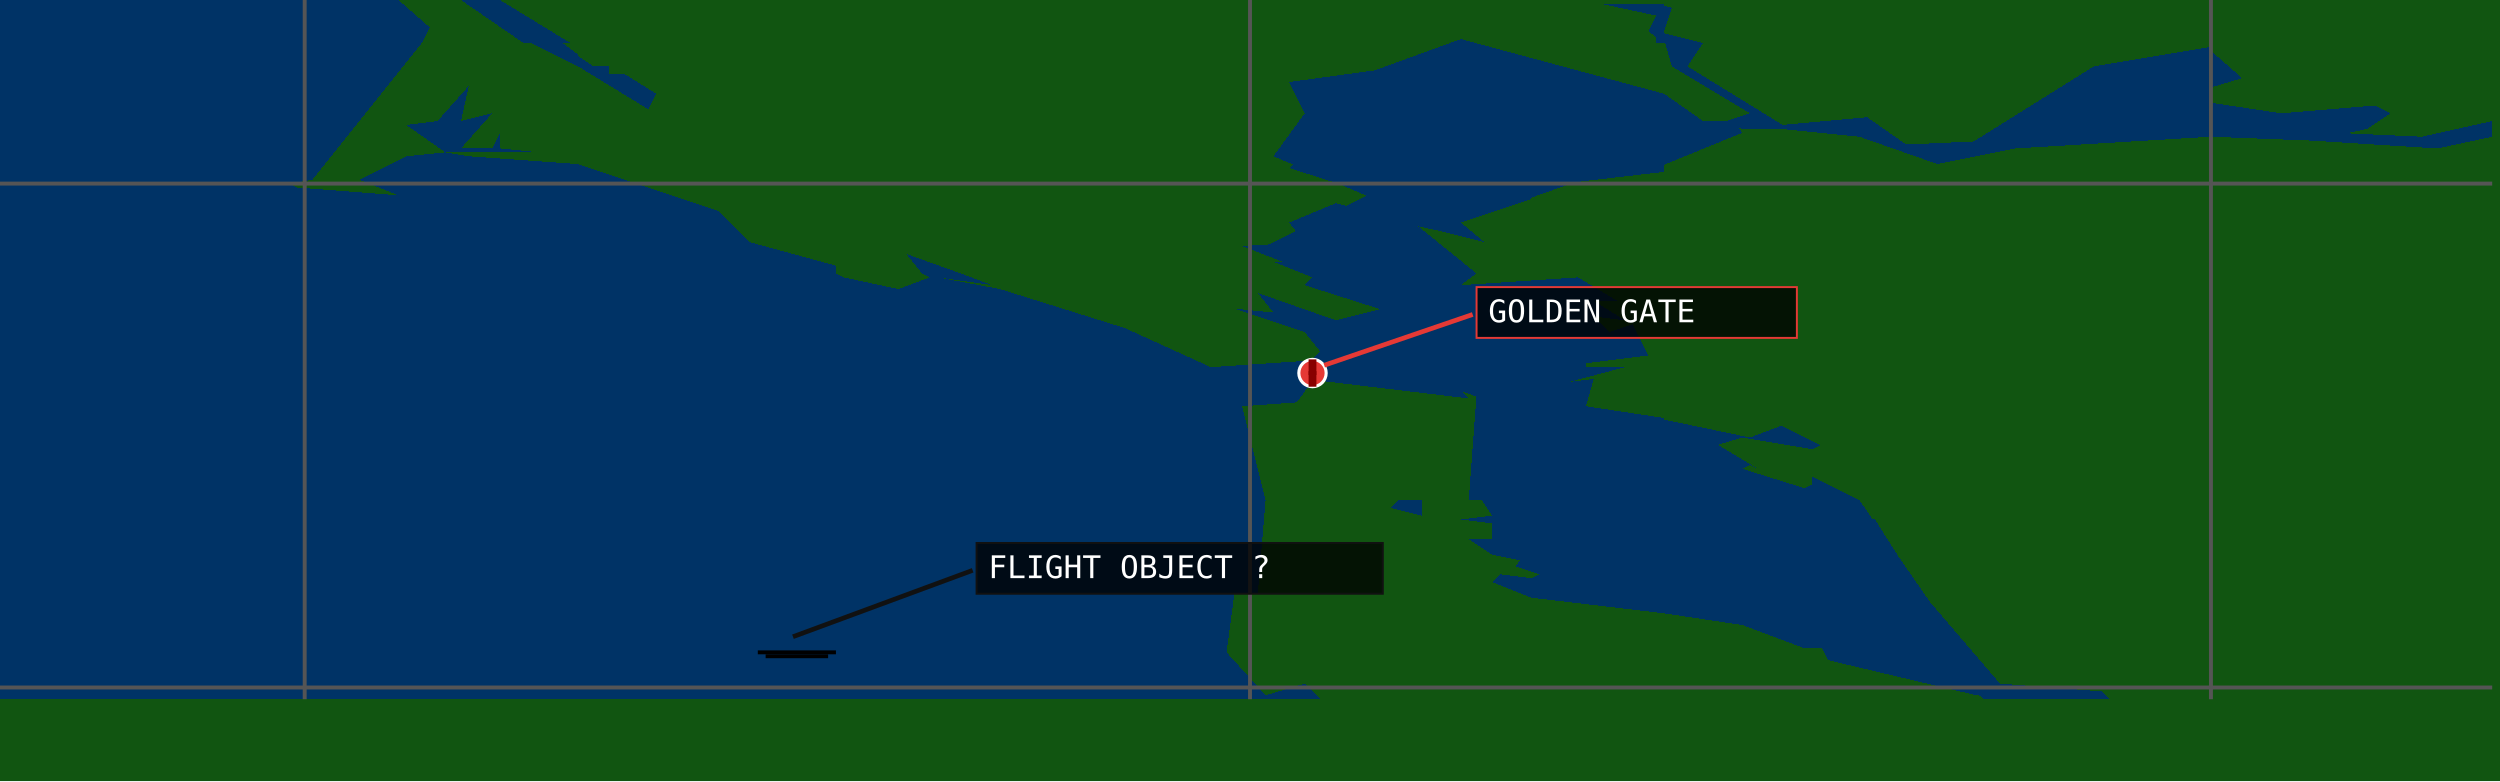
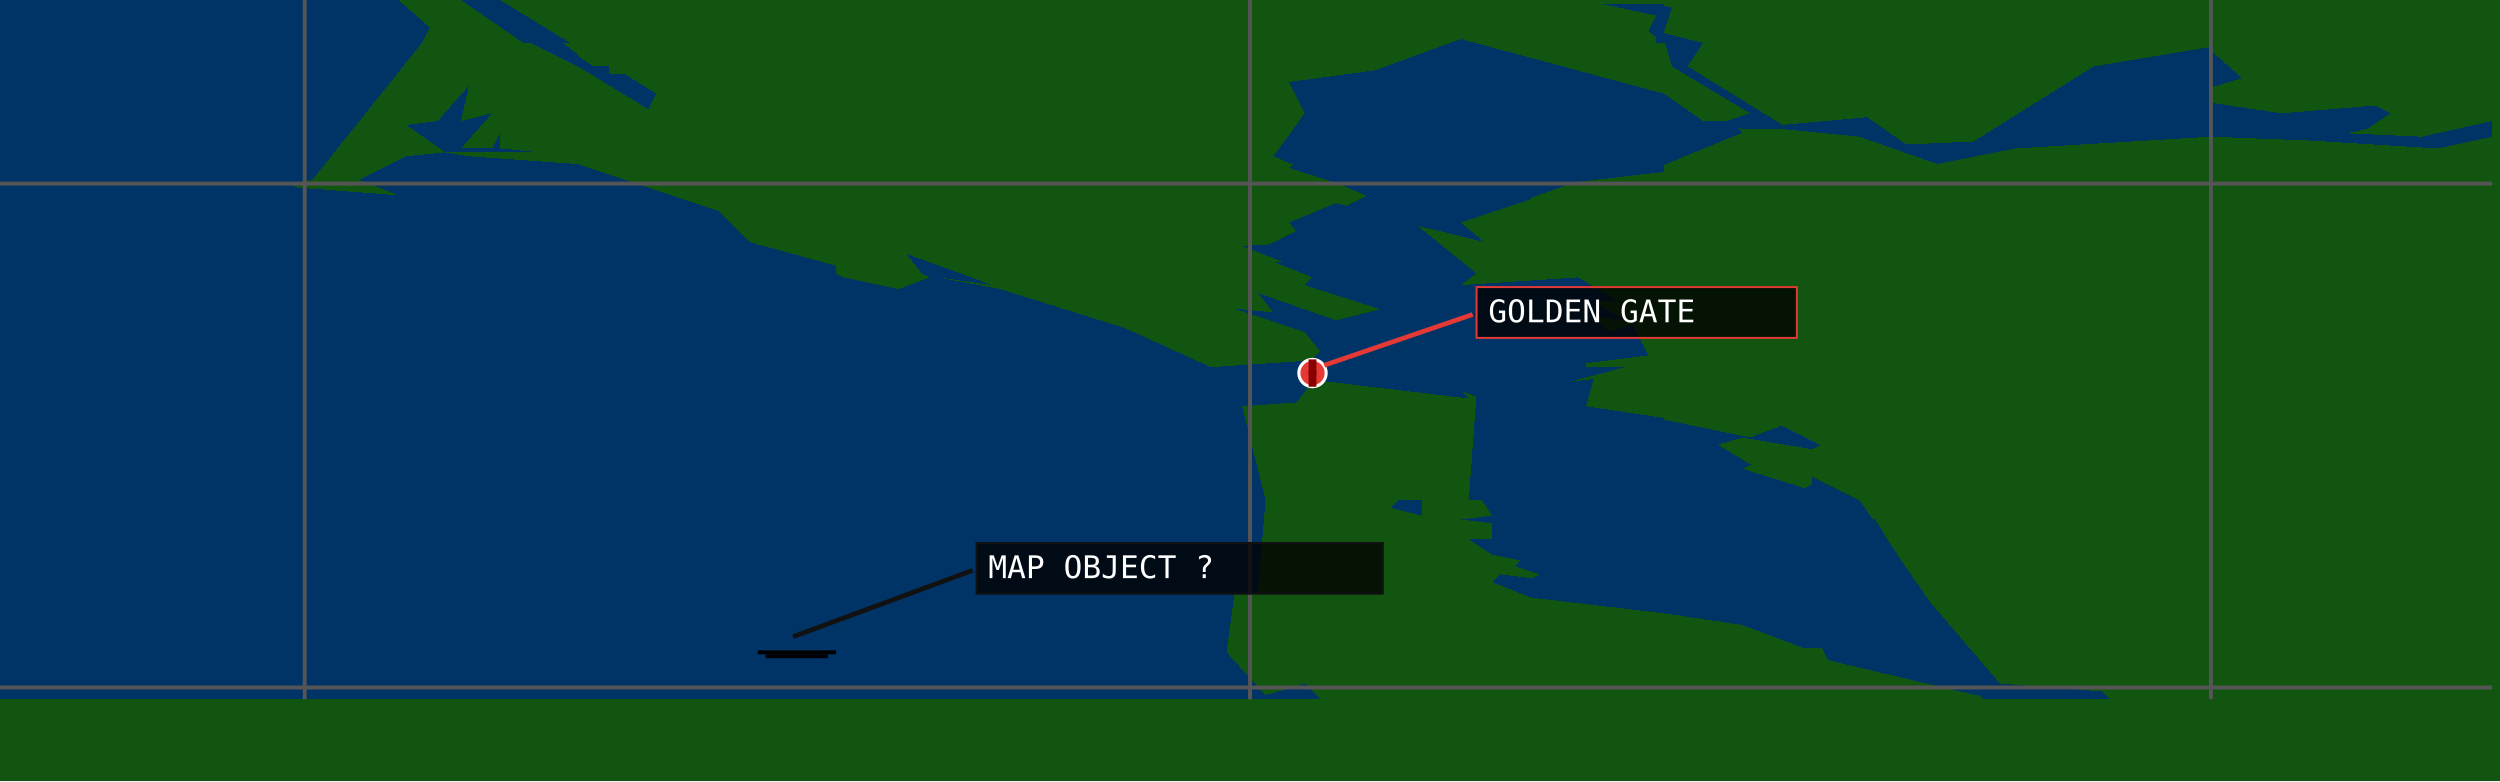
<svg xmlns="http://www.w3.org/2000/svg" width="640" height="200" viewBox="0 0 640 200" shape-rendering="crispEdges">
  <rect width="640" height="200" fill="#115511" />
  <g fill="#003366" stroke="none">
    <polygon points="598,34 620,35 638,31 638,35 624,38 592,36" />
    <polygon points="4,68 148,68 148,128 4,128" />
    <polygon points="4,126 148,126 148,179 4,179" />
    <polygon points="356,130 364,132 362,130" />
    <polygon points="364,132 364,128 362,130" />
    <polygon points="364,128 358,128 362,130" />
    <polygon points="358,128 356,130 362,130" />
    <polygon points="86,0 100,11 66,51 104,51 108,40 310,98 322,128 306,168 324,179 0,179 0,0" />
    <polygon points="382,98 480,133 506,174 388,141" />
    <polygon points="374,11 330,43 374,57 436,35" />
    <polygon points="306,98 340,93 366,74 404,77 400,107 366,93 302,102" />
    <polygon points="352,49 322,64 358,79 378,70" />
    <polygon points="0,178 14,179 0,179" />
    <polygon points="148,42 184,54 192,62 214,68 214,70 146,70" />
    <polygon points="232,65 246,70 236,70" />
    <polygon points="146,13 152,17 156,17 156,19 160,19 168,24 166,28 148,17" />
    <polygon points="352,51 346,53 342,52 330,57 334,62 318,63 336,70 378,70 368,65" />
    <polygon points="334,29 388,43 392,51 374,57 380,62 368,59 354,56 352,51 326,40" />
    <polygon points="374,10 426,24 426,44 400,47 334,29 330,21 352,18" />
    <polygon points="426,24 436,31 444,31 446,34 424,43" />
    <polygon points="426,10 436,11 432,17 458,33 446,33 442,31 448,29 428,17" />
    <polygon points="456,32 478,30 488,37 510,36 516,38 496,42 476,35 456,33" />
    <polygon points="504,37 536,17 566,12 566,35 516,38" />
    <polygon points="144,68 214,70 216,71 230,74 238,71 236,70 246,70 254,73 240,71 256,74 288,84 288,128 144,128" />
    <polygon points="288,84 310,94 340,92 332,103 318,104 324,128 282,128" />
    <polygon points="322,75 342,82 354,79 376,102 334,97 336,92 338,90 334,85 316,79 326,80" />
    <polygon points="326,67 378,70 374,73 404,71 414,77 408,77 416,82 408,81 356,80 334,73 336,71" />
    <polygon points="354,79 408,81 412,85 418,83 422,91 406,93 406,94 416,94 382,103 360,95" />
    <polygon points="378,101 400,98 408,97 406,104 426,107 426,128 376,128" />
    <polygon points="424,107 448,112 456,109 466,114 464,115 446,112 436,115 422,115" />
    <polygon points="424,114 440,114 450,120 448,119 446,120 462,125 462,128 422,128" />
    <polygon points="462,125 464,124 464,122 476,128 462,128" />
    <polygon points="144,126 288,126 288,179 144,179" />
    <polygon points="284,126 324,128 322,152 316,152 314,167 324,178 334,175 338,179 284,179" />
    <polygon points="378,126 382,132 374,133 382,134 382,138 376,138 382,142 392,144 426,128" />
    <polygon points="390,142 388,145 394,147 392,148 384,147 382,149 392,153 426,157 426,128" />
    <polygon points="422,126 476,128 494,154 472,166 462,166 446,160 426,157" />
    <polygon points="494,154 512,175 506,178 468,169 466,165" />
    <polygon points="504,176 512,175 538,177 540,179 508,179" />
    <polygon points="102,0 102,0 110,7 108,11 4,11 4,0" />
    <polygon points="128,0 146,11 134,11 118,0" />
    <polygon points="426,1 426,11 422,8 424,4 410,1" />
    <polygon points="424,1 428,2 426,8" />
    <polygon points="424,8 436,11 424,11" />
    <polygon points="4,9 108,11 80,46 74,47 76,48 102,50 92,46 104,40 114,39 120,40 148,42 148,70 4,70" />
    <polygon points="120,22 118,31 126,29 118,38 126,38 128,34 128,38 138,39 114,39 104,32 112,31" />
    <polygon points="134,10 144,11 148,14 148,17" />
    <polygon points="566,13 574,20 564,23" />
    <polygon points="564,26 584,29 608,27 612,29 606,33 592,36 566,35" />
  </g>
  <g fill="none" stroke="#555555" stroke-width="1">
</g>
  <g fill="none" stroke="#000000" stroke-width="1">
</g>
  <g shape-rendering="geometricPrecision" font-family="monospace">
    <line x1="566" y1="0" x2="566" y2="179" stroke="#555" stroke-width="1" />
    <line x1="320" y1="0" x2="320" y2="179" stroke="#555" stroke-width="1" />
    <line x1="78" y1="0" x2="78" y2="179" stroke="#555" stroke-width="1" />
    <line x1="0" y1="176" x2="638" y2="176" stroke="#555" stroke-width="1" />
    <line x1="0" y1="47" x2="638" y2="47" stroke="#555" stroke-width="1" />
    <line x1="336" y1="92" x2="336" y2="96" stroke="#880000" stroke-width="2" />
    <line x1="336" y1="99" x2="336" y2="95" stroke="#880000" stroke-width="2" />
    <circle cx="336" cy="95.5" r="3.5" fill="#e53935" stroke="#fff" stroke-width=".8" />
    <path d="M 339 93.5 L 377 80.5" stroke="#e53935" stroke-width="1.2" />
    <rect x="378" y="73.5" width="82" height="13" fill="#000" fill-opacity=".78" stroke="#e53935" stroke-width=".5" />
    <text x="381" y="82.5" fill="#fff" font-size="8">GOLDEN GATE</text>
    <line x1="206" y1="166" x2="206" y2="166" stroke="#000" stroke-width="1" />
    <line x1="194" y1="167" x2="214" y2="167" stroke="#000" stroke-width="1" />
    <line x1="196" y1="168" x2="212" y2="168" stroke="#000" stroke-width="1" />
    <path d="M 203 163 L 249 146" stroke="#111" stroke-width="1.2" />
    <rect x="250" y="139" width="104" height="13" fill="#000" fill-opacity=".78" stroke="#111" stroke-width=".5" />
-     <text x="253" y="148" fill="#fff" font-size="8">FLIGHT OBJECT ?</text>
+     <text x="253" y="148" fill="#fff" font-size="8">MAP OBJECT ?</text>
    <line x1="336" y1="92" x2="336" y2="96" stroke="#880000" stroke-width="2" />
    <line x1="336" y1="99" x2="336" y2="95" stroke="#880000" stroke-width="2" />
  </g>
</svg>
